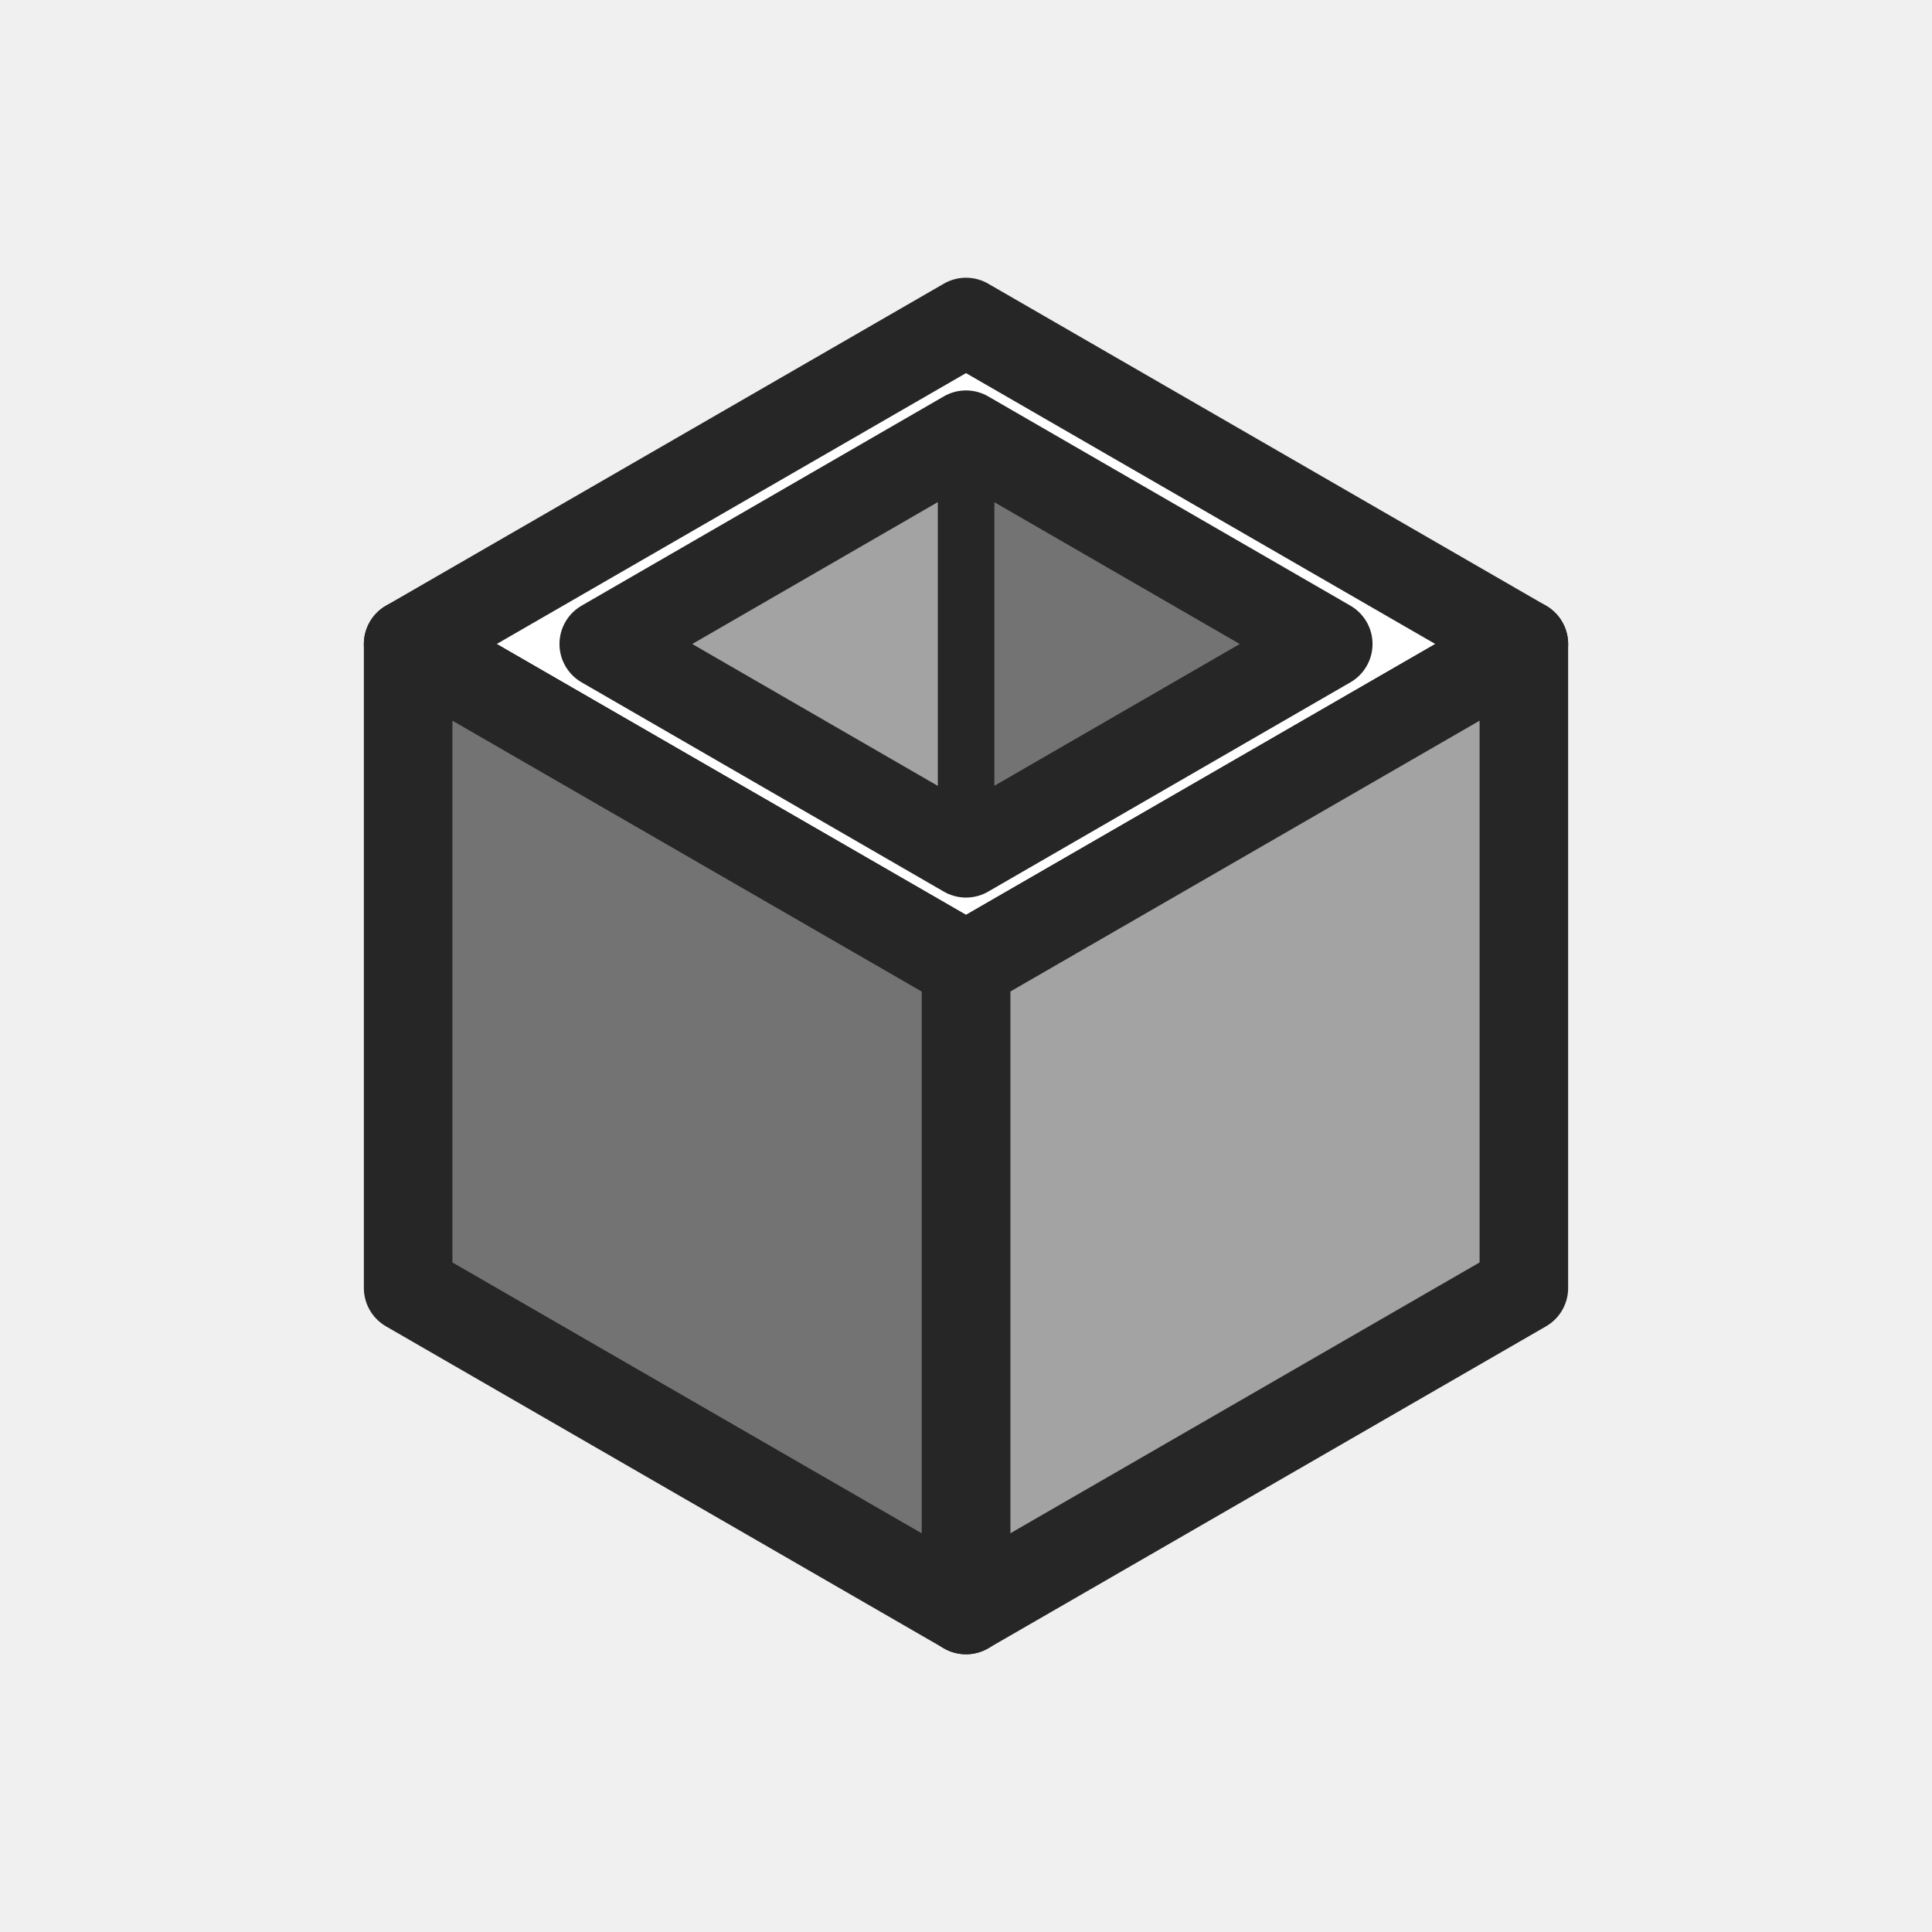
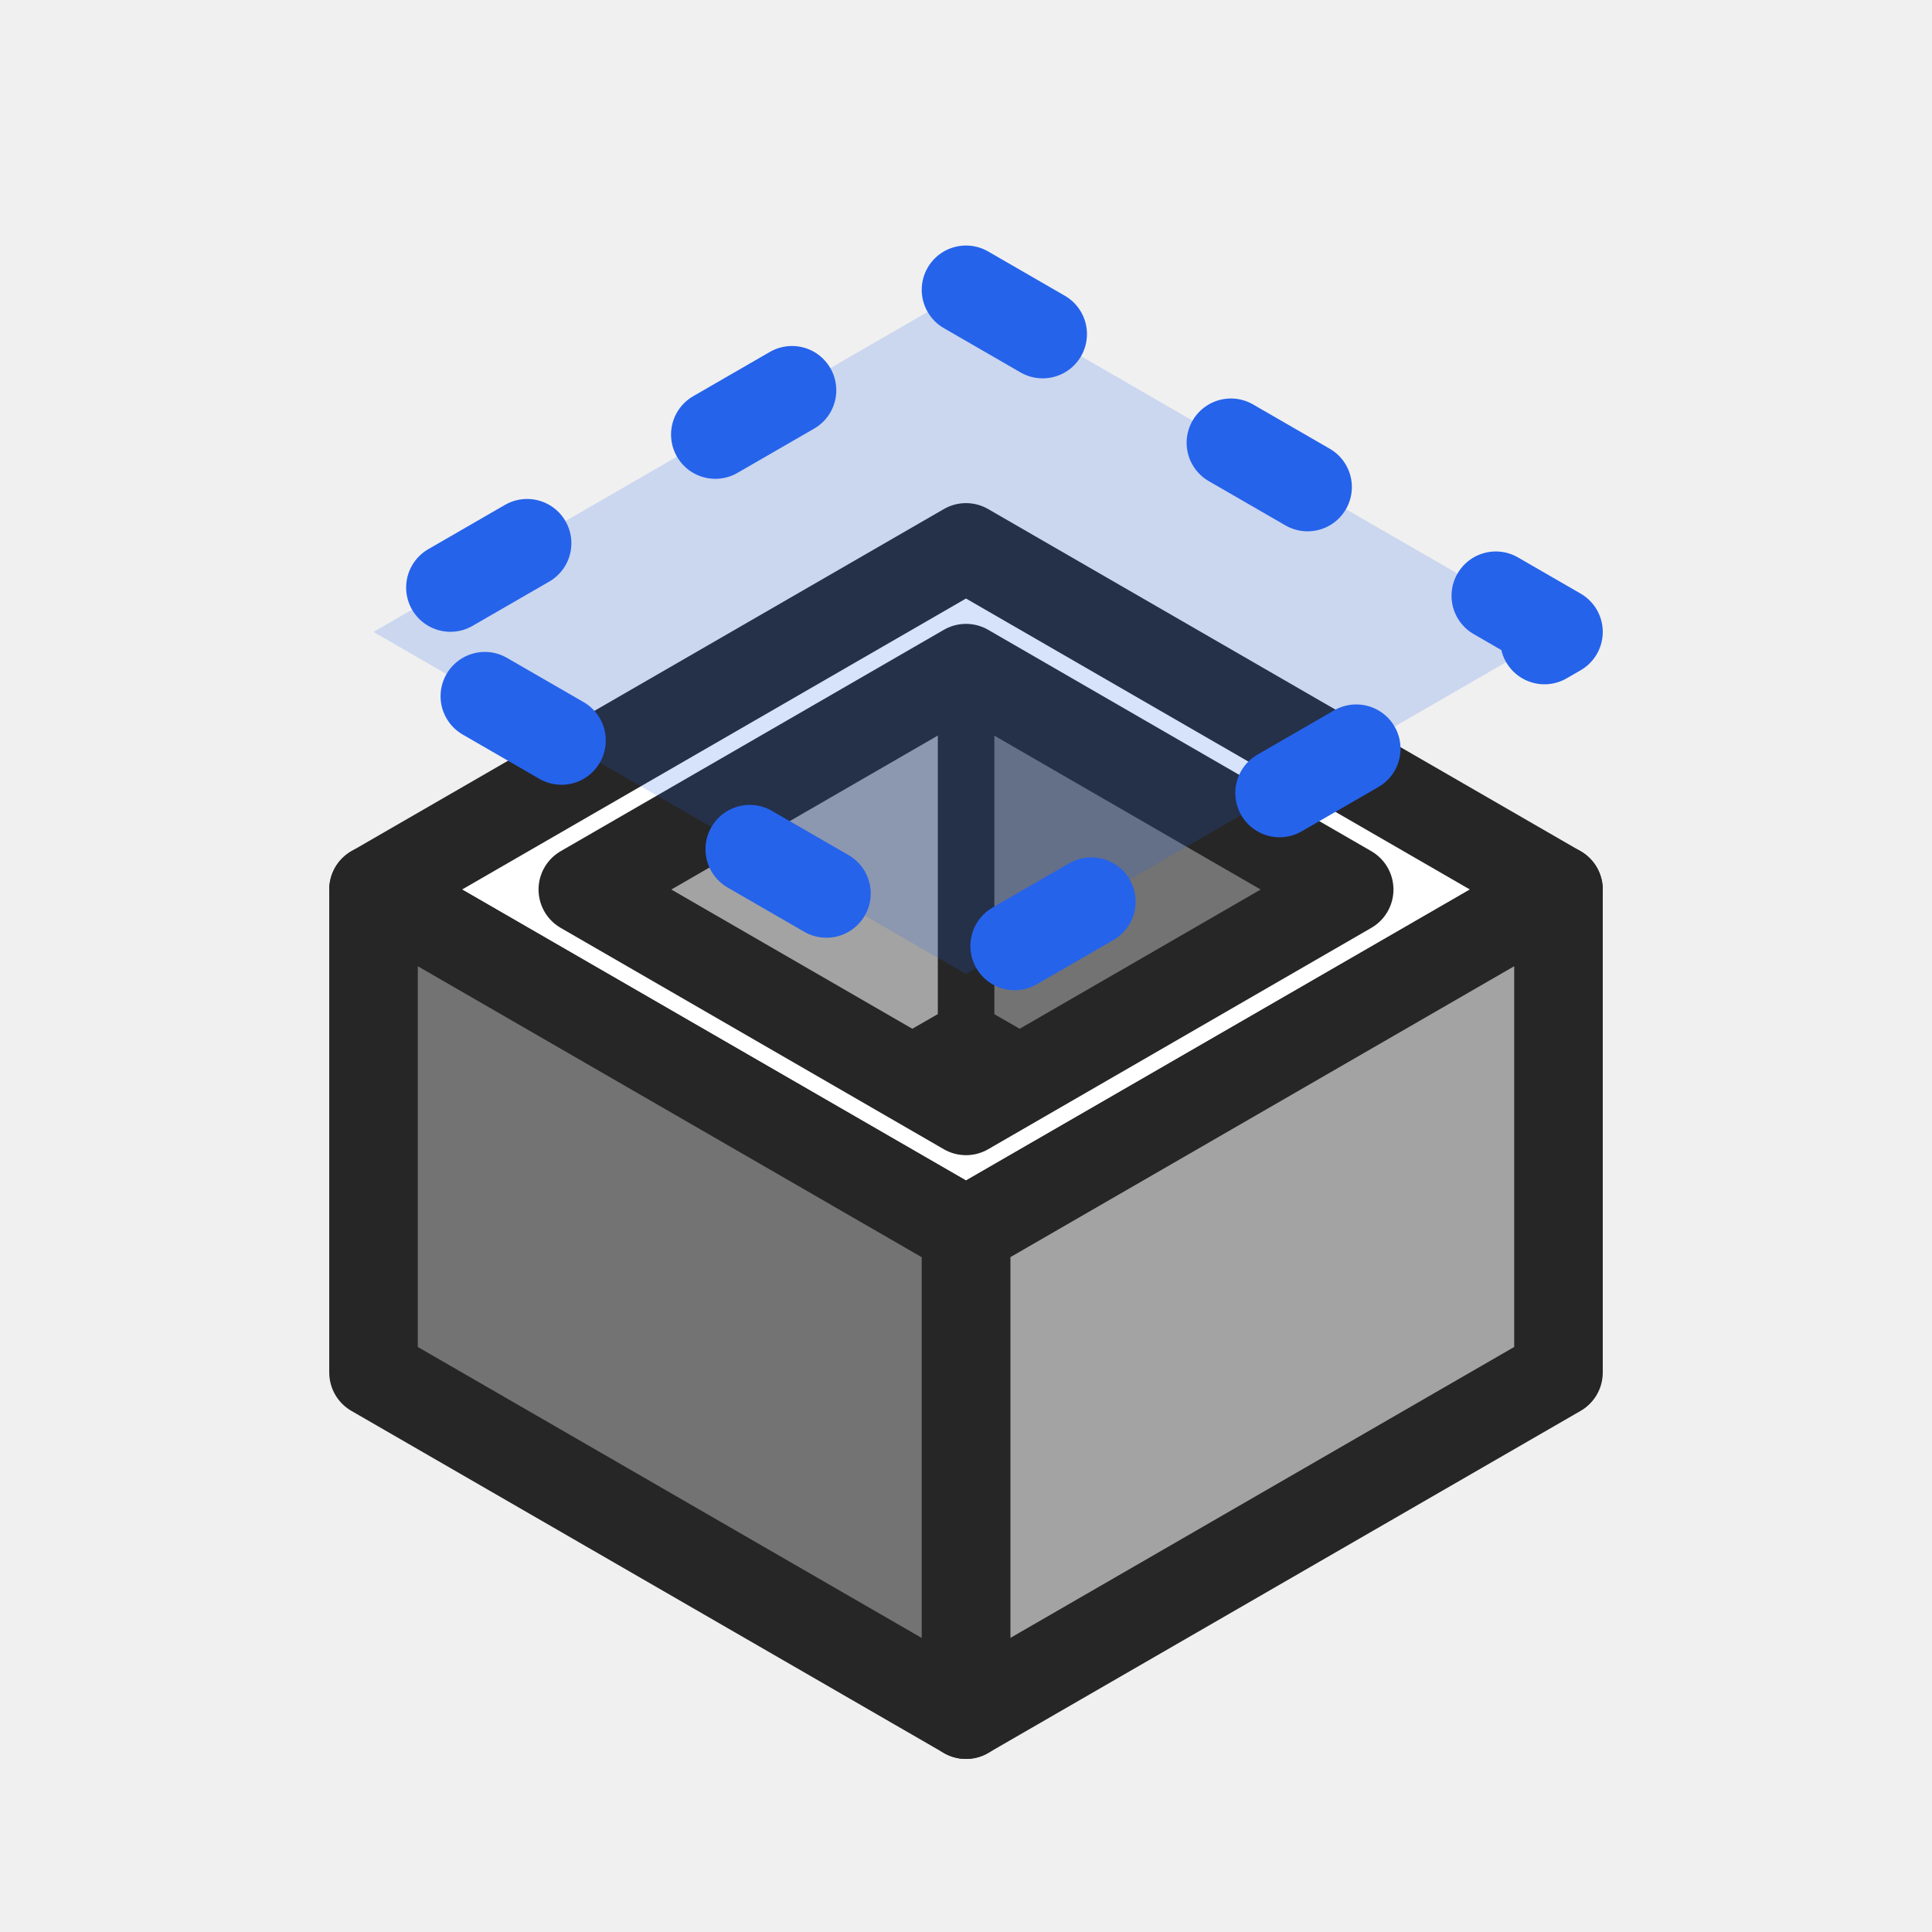
<svg xmlns="http://www.w3.org/2000/svg" viewBox="0 0 24 24" width="24" height="24" fill="none" stroke="#262626" stroke-width="1.1" stroke-linejoin="round" stroke-linecap="round">
-   <polygon points="12.00,4.00 18.93,8.00 12.00,12.00 5.07,8.00" fill="#ffffff" />
-   <polygon points="18.93,8.00 12.00,12.00 12.00,20.00 18.93,16.00" fill="#a3a3a3" />
-   <polygon points="5.07,8.00 12.00,12.00 12.00,20.00 5.07,16.00" fill="#737373" />
-   <clipPath id="opening">
-     <polygon points="12.00,5.40 16.50,8.00 12.00,10.60 7.50,8.00" />
-   </clipPath>
-   <g clip-path="url(#opening)">
-     <polygon points="12.00,12.00 16.50,14.60 12.00,17.20 7.50,14.60" fill="#ffffff" stroke-width="0.7" />
-     <polygon points="12.00,5.40 16.50,8.00 16.50,14.60 12.00,12.00" fill="#737373" stroke-width="0.7" />
-     <polygon points="12.00,5.40 7.50,8.00 7.50,14.60 12.00,12.00" fill="#a3a3a3" stroke-width="0.7" />
-   </g>
-   <polygon points="12.00,5.40 16.50,8.00 12.00,10.60 7.50,8.00" />
+   <polygon points="12,6.8 19.36,11.05 12,15.3 4.64,11.05" fill="#ffffff" />
+   <polygon points="19.36,11.05 12,15.3 12,21.3 19.36,17.05" fill="#a3a3a3" />
+   <polygon points="4.64,11.05 12,15.3 12,21.3 4.64,17.05" fill="#737373" />
+   <polygon points="12,12.8 12.87,13.3 12,13.8 11.13,13.3" fill="#ffffff" stroke-width="0.7" />
+   <polygon points="12,12.8 12,8.3 16.76,11.05 16.76,11.05 12.87,13.3" fill="#737373" stroke-width="0.7" />
+   <polygon points="12,12.8 12,8.3 7.24,11.05 7.24,11.05 11.13,13.3" fill="#a3a3a3" stroke-width="0.7" />
+   <polygon points="12,8.3 16.76,11.05 12,13.8 7.24,11.05" />
+   <polygon points="12,3.6 19.36,7.85 12,12.1 4.64,7.85" fill="#2563eb" stroke="#2563eb" fill-opacity="0.18" stroke-width="1.1" stroke-dasharray="1.1 2.7" />
</svg>
